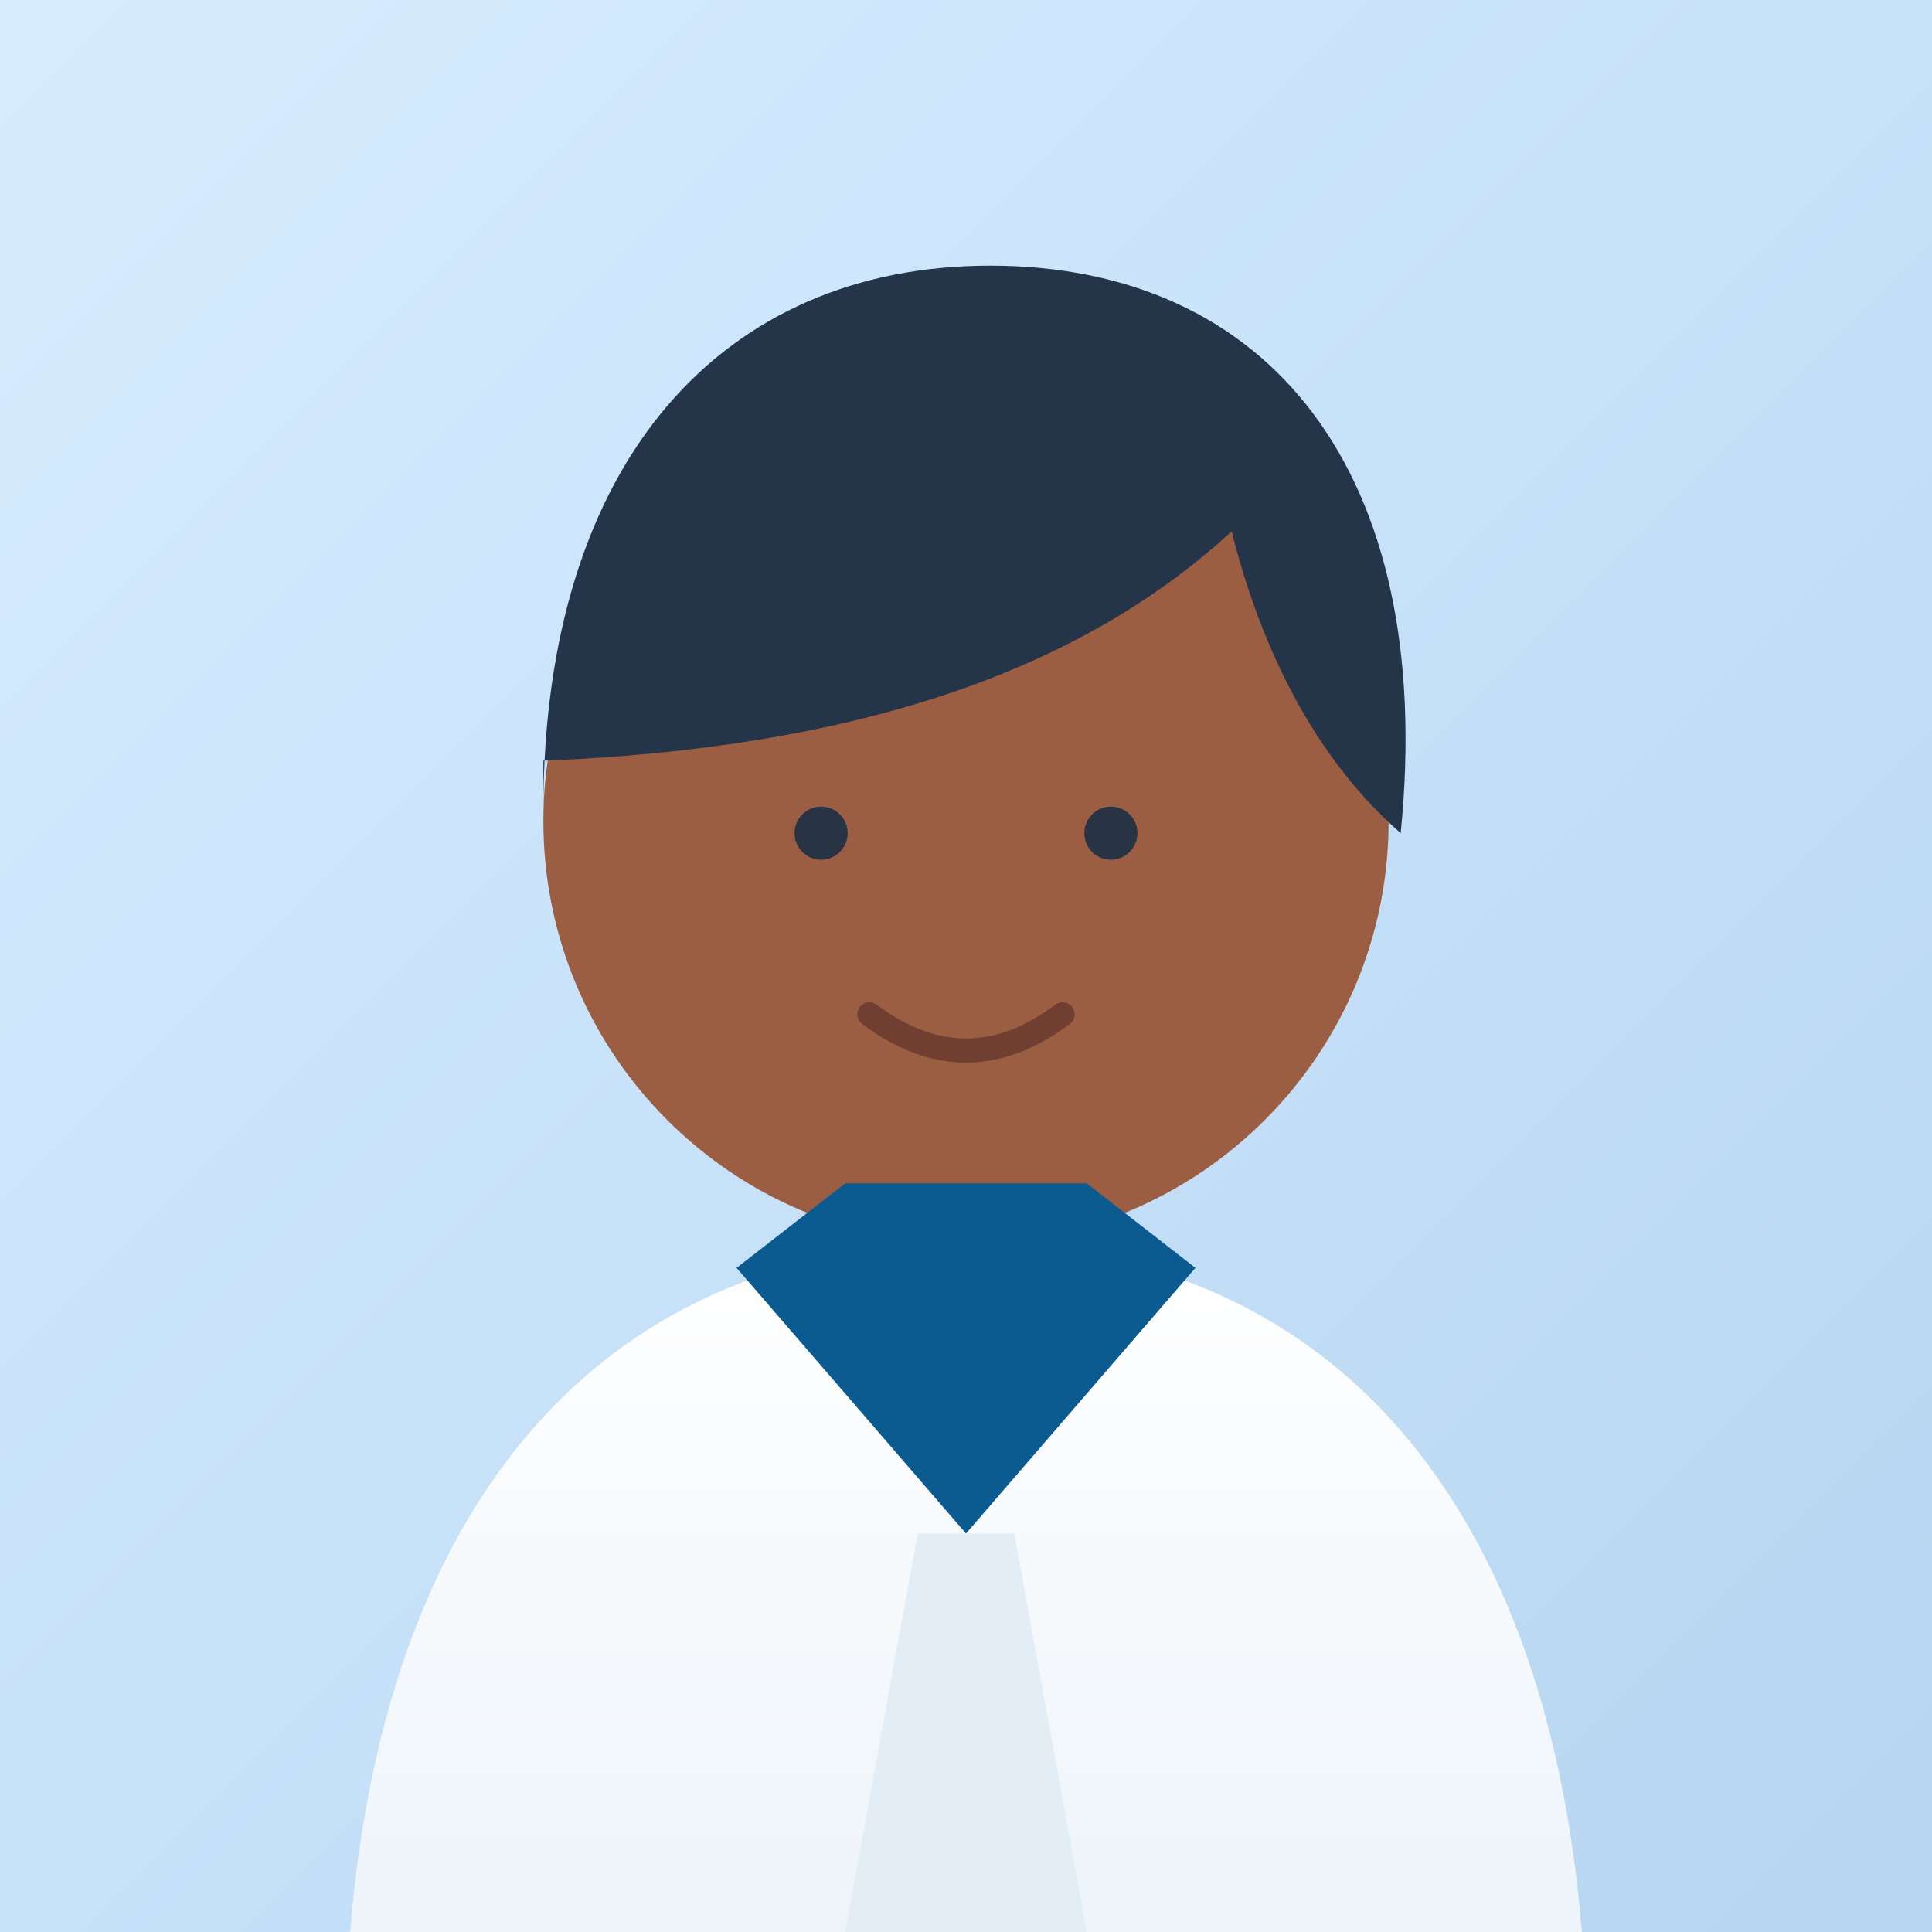
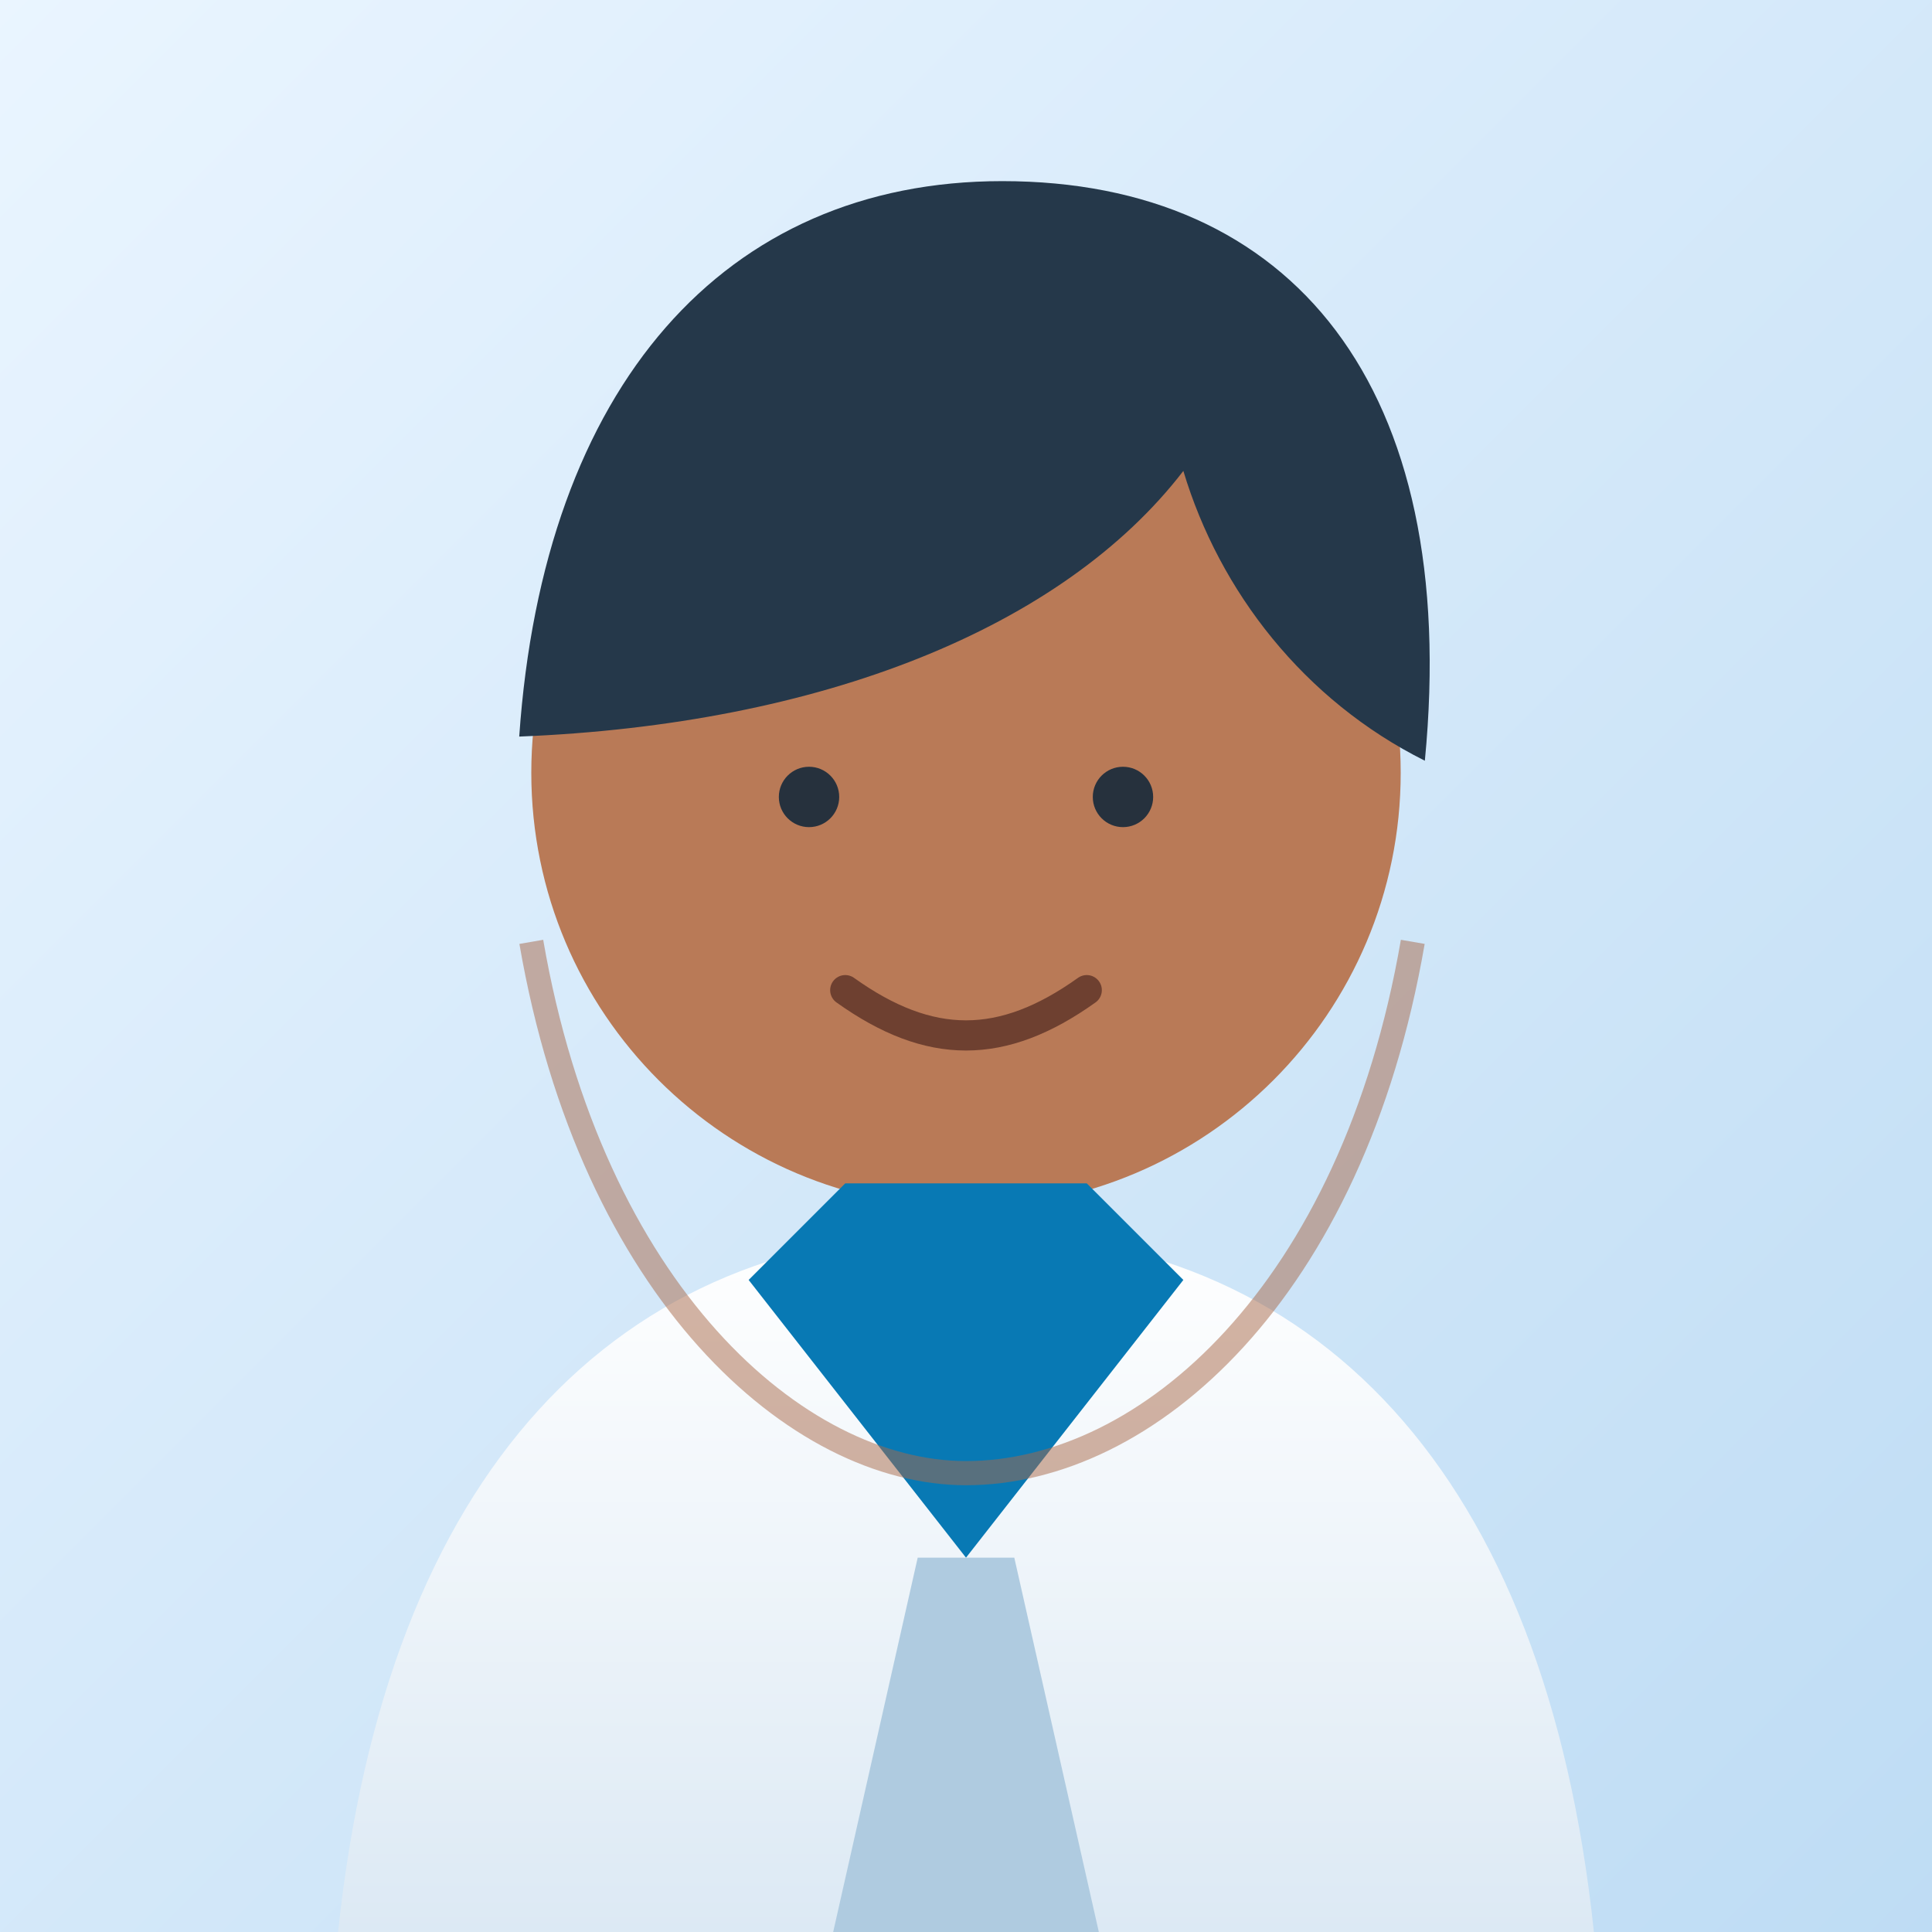
<svg xmlns="http://www.w3.org/2000/svg" viewBox="0 0 160 160">
  <defs>
    <linearGradient id="bg" x1="0" y1="0" x2="1" y2="1">
-       <stop offset="0" stop-color="#d7edff" />
-       <stop offset="1" stop-color="#b6d5f1" />
+       <stop offset="0" stop-color="#EAF5FF" />
+       <stop offset="1" stop-color="#BEDCF4" />
    </linearGradient>
    <linearGradient id="coat" x1="0" y1="0" x2="0" y2="1">
-       <stop offset="0" stop-color="#fff" />
-       <stop offset="1" stop-color="#edf4fa" />
+       <stop offset="0" stop-color="#FFFFFF" />
+       <stop offset="1" stop-color="#DCE9F4" />
    </linearGradient>
  </defs>
  <rect width="160" height="160" fill="url(#bg)" />
-   <circle cx="80" cy="68" r="35" fill="#9b5e42" />
-   <path d="M45 67c0-29 15-45 37-45 23 0 37 17 34 47-8-7-12-17-14-25-13 12-32 18-57 19z" fill="#24354a" />
-   <path d="M29 160c3-37 22-57 51-57s48 20 51 57" fill="url(#coat)" />
-   <path d="M61 105l19 22 19-22-9-7H70z" fill="#0b5b91" />
-   <path d="M76 127h8l6 33H70z" fill="#e2edf5" />
-   <circle cx="68" cy="69" r="2.2" fill="#283444" />
-   <circle cx="92" cy="69" r="2.2" fill="#283444" />
-   <path d="M72 84q8 6 16 0" fill="none" stroke="#713f31" stroke-linecap="round" stroke-width="2" />
+   <circle cx="80" cy="64" r="36" fill="#B97A57" />
+   <path d="M43 61c2-29 17-46 40-46 24 0 38 17 35 48-10-5-17-14-20-24-10 13-30 21-55 22z" fill="#25384A" />
+   <path d="M28 160c4-38 23-58 52-58s48 20 52 58" fill="url(#coat)" />
+   <path d="M62 106l18 23 18-23-8-8H70z" fill="#0879B4" />
+   <path d="M76 129h8l7 31H69z" fill="#AFCBE0" />
+   <circle cx="67" cy="66" r="2.5" fill="#26313D" />
+   <circle cx="93" cy="66" r="2.5" fill="#26313D" />
+   <path d="M70 82c7 5 13 5 20 0" fill="none" stroke="#6E4030" stroke-width="2.5" stroke-linecap="round" />
+   <path d="M44 78c5 29 22 44 36 44 15 0 32-15 37-44" fill="none" stroke="#A76848" stroke-width="2" opacity=".5" />
</svg>
